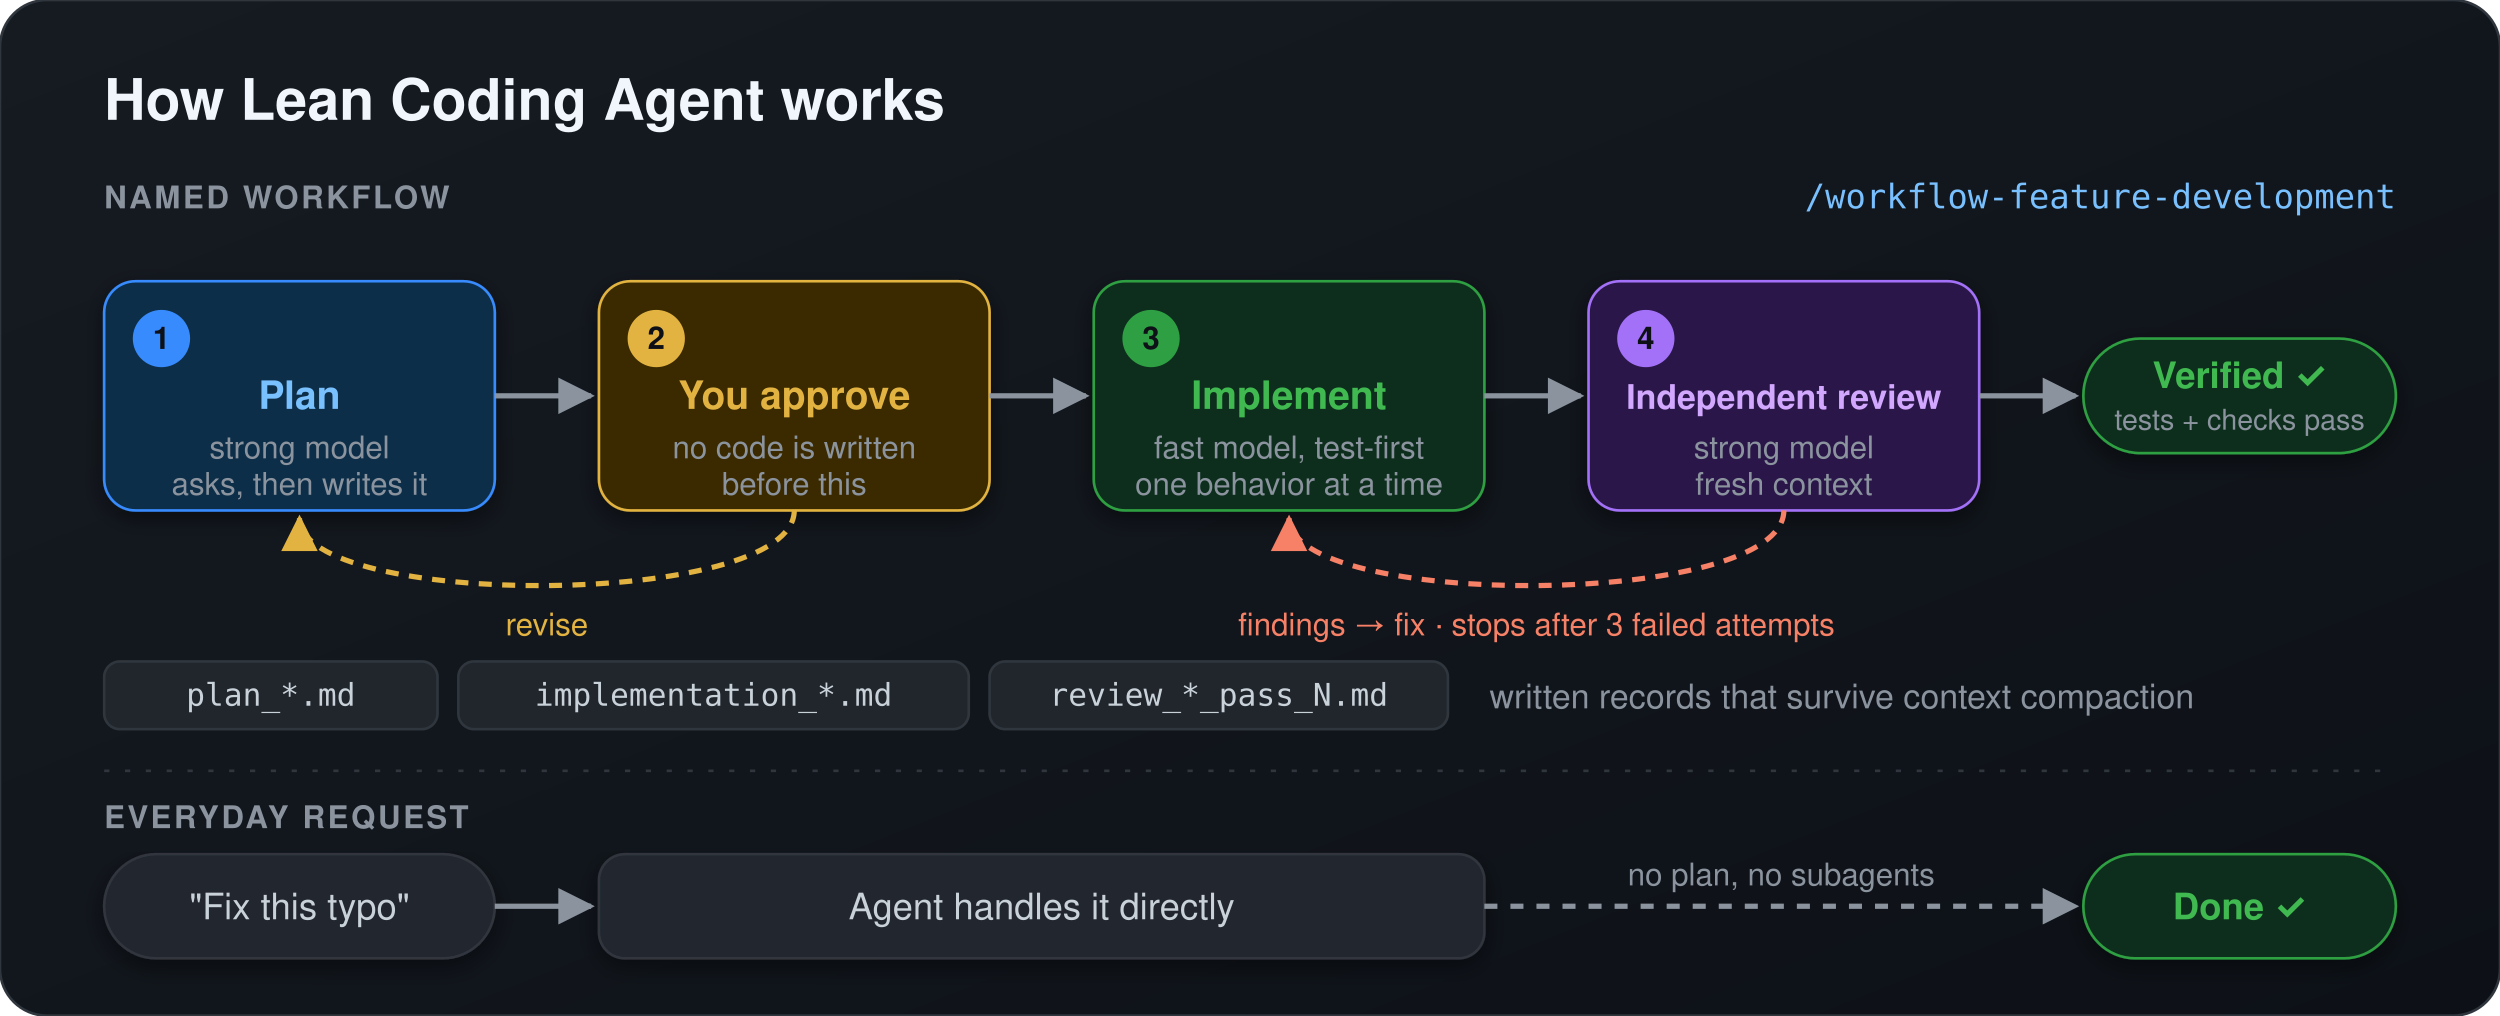
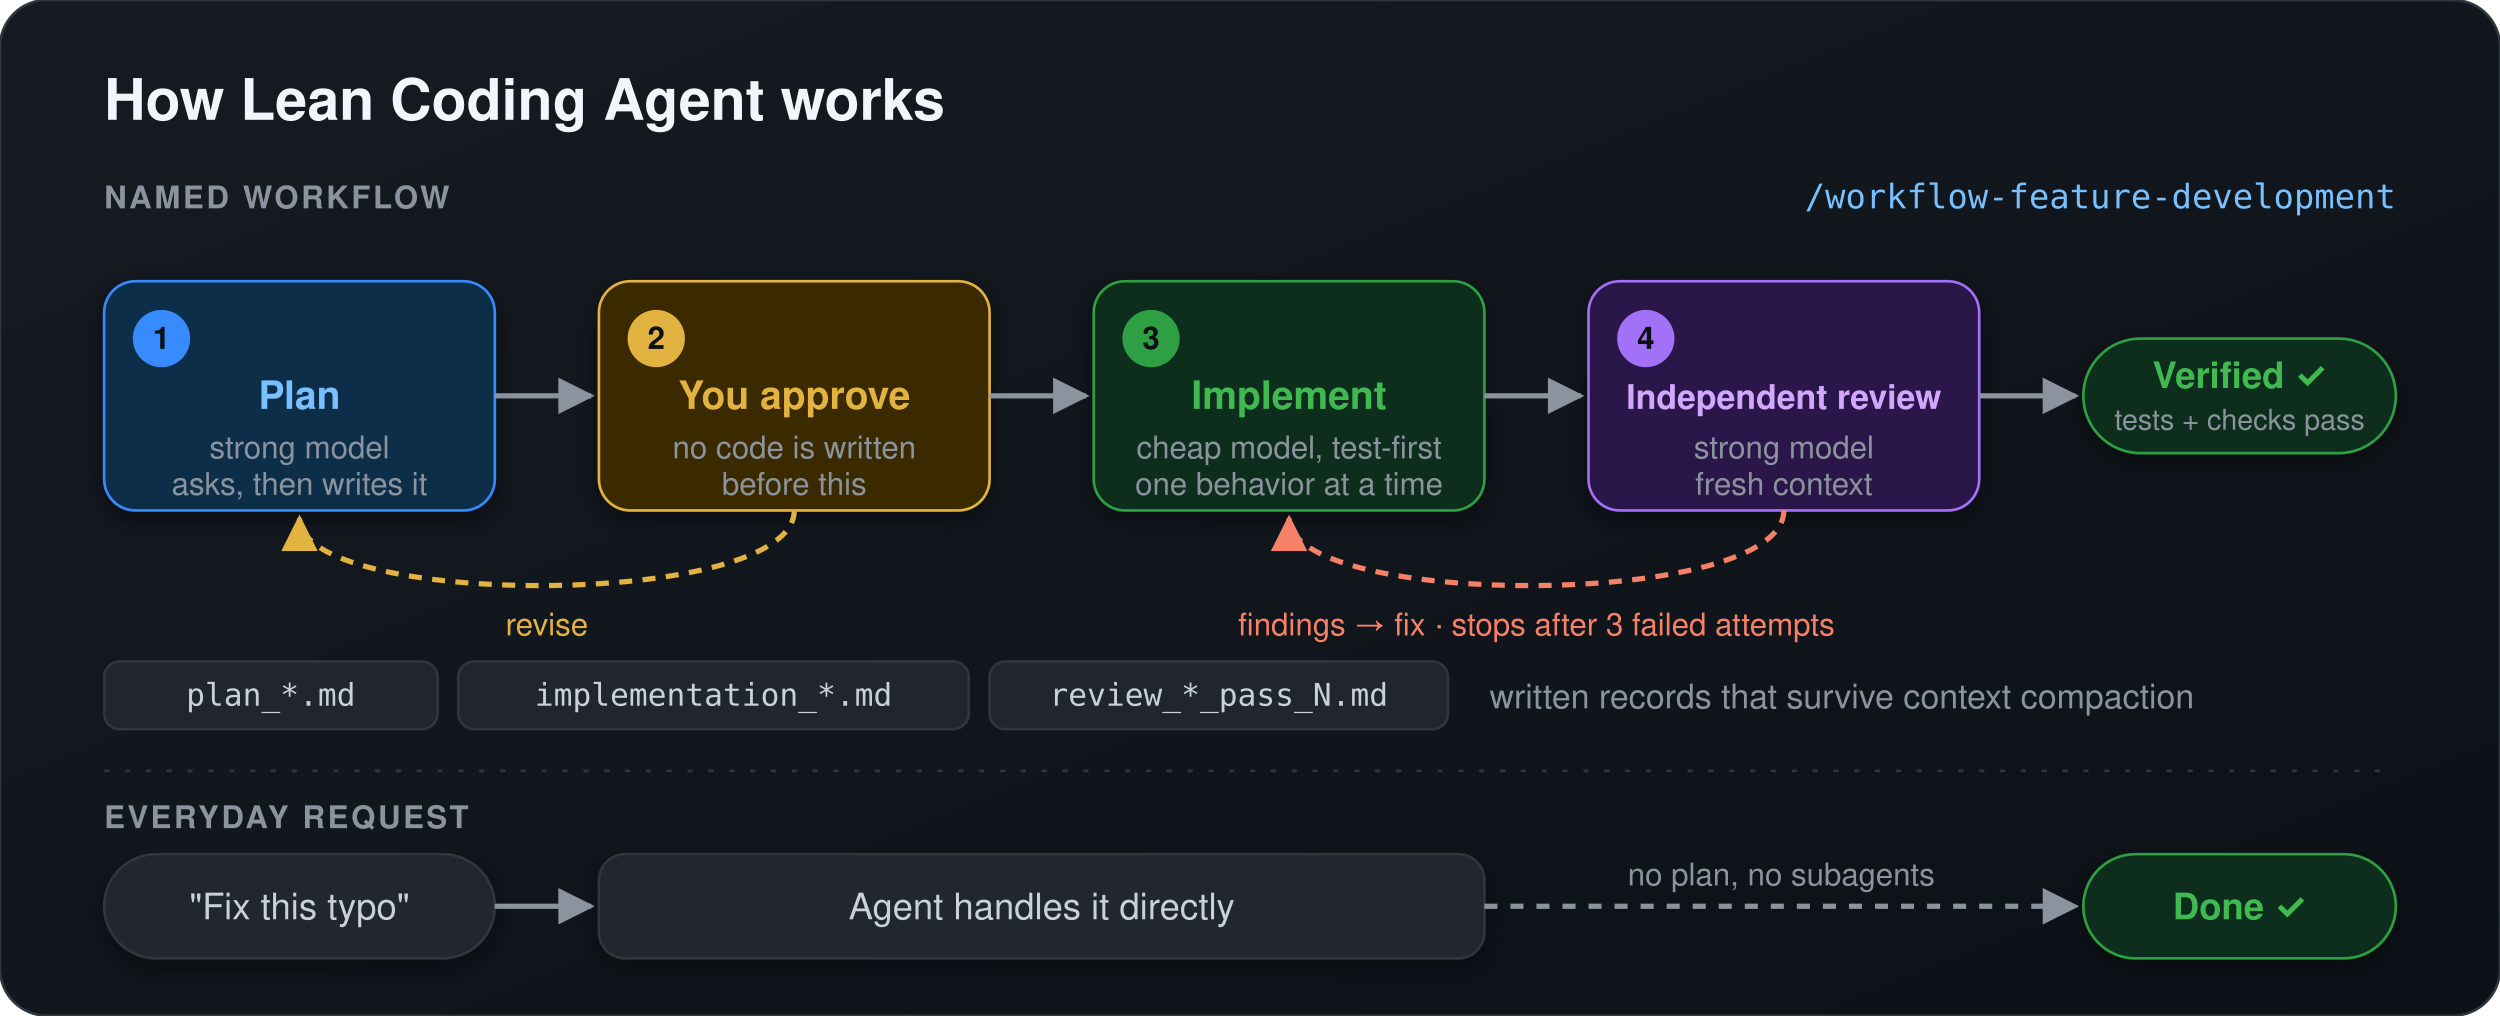
<svg xmlns="http://www.w3.org/2000/svg" width="960" height="390" viewBox="0 0 960 390" font-family="-apple-system, BlinkMacSystemFont, 'Segoe UI', Helvetica, Arial, sans-serif">
  <defs>
    <linearGradient id="bg" x1="0" y1="0" x2="1" y2="1">
      <stop offset="0" stop-color="#161b22" />
      <stop offset="1" stop-color="#0d1117" />
    </linearGradient>
    <filter id="shadow" x="-10%" y="-10%" width="120%" height="140%">
      <feDropShadow dx="0" dy="3" stdDeviation="4" flood-color="#000" flood-opacity="0.45" />
    </filter>
    <marker id="arrow" viewBox="0 0 10 10" refX="9" refY="5" markerWidth="7" markerHeight="7" orient="auto-start-reverse">
      <path d="M0,0 L10,5 L0,10 z" fill="#8b949e" />
    </marker>
    <marker id="arrowRed" viewBox="0 0 10 10" refX="9" refY="5" markerWidth="7" markerHeight="7" orient="auto-start-reverse">
      <path d="M0,0 L10,5 L0,10 z" fill="#f78166" />
    </marker>
    <marker id="arrowYellow" viewBox="0 0 10 10" refX="9" refY="5" markerWidth="7" markerHeight="7" orient="auto-start-reverse">
      <path d="M0,0 L10,5 L0,10 z" fill="#e3b341" />
    </marker>
  </defs>
  <rect width="960" height="390" rx="18" fill="url(#bg)" stroke="#30363d" />
  <text x="40" y="46" font-size="22" font-weight="700" fill="#f0f6fc">How Lean Coding Agent works</text>
  <g transform="translate(0,214)">
    <text x="40" y="104" font-size="12" font-weight="600" fill="#8b949e" letter-spacing="1">EVERYDAY REQUEST</text>
    <g filter="url(#shadow)">
      <rect x="40" y="114" width="150" height="40" rx="20" fill="#21262d" stroke="#30363d" />
      <rect x="230" y="114" width="340" height="40" rx="10" fill="#21262d" stroke="#30363d" />
      <rect x="800" y="114" width="120" height="40" rx="20" fill="#0f2e1b" stroke="#2ea043" />
    </g>
    <g font-size="14" text-anchor="middle">
      <text x="115" y="139" fill="#c9d1d9">"Fix this typo"</text>
      <text x="400" y="139" fill="#c9d1d9">Agent handles it directly</text>
      <text x="860" y="139" font-weight="700" fill="#3fb950">Done ✓</text>
    </g>
    <g stroke="#8b949e" stroke-width="2" fill="none" marker-end="url(#arrow)">
      <line x1="190" y1="134" x2="227" y2="134" />
      <line x1="570" y1="134" x2="797" y2="134" stroke-dasharray="5 5" />
    </g>
    <text x="684" y="126" font-size="12" text-anchor="middle" fill="#8b949e">no plan, no subagents</text>
  </g>
  <line x1="40" y1="296" x2="920" y2="296" stroke="#30363d" stroke-dasharray="2 6" />
  <g transform="translate(0,-128)">
    <text x="40" y="208" font-size="12" font-weight="600" fill="#8b949e" letter-spacing="1">NAMED WORKFLOW</text>
    <text x="920" y="208" font-size="13" text-anchor="end" fill="#79c0ff" font-family="ui-monospace, SFMono-Regular, Consolas, monospace">/workflow-feature-development</text>
    <g filter="url(#shadow)">
      <rect x="40" y="236" width="150" height="88" rx="12" fill="#0c2d4a" stroke="#388bfd" />
      <rect x="230" y="236" width="150" height="88" rx="12" fill="#3a2c06" stroke="#e3b341" />
      <rect x="420" y="236" width="150" height="88" rx="12" fill="#0f2e1b" stroke="#2ea043" />
      <rect x="610" y="236" width="150" height="88" rx="12" fill="#2b1748" stroke="#a371f7" />
      <rect x="800" y="258" width="120" height="44" rx="22" fill="#0f2e1b" stroke="#2ea043" />
    </g>
    <g font-size="12" font-weight="700" text-anchor="middle" fill="#0d1117">
      <circle cx="62" cy="258" r="11" fill="#388bfd" />
      <text x="62" y="262">1</text>
      <circle cx="252" cy="258" r="11" fill="#e3b341" />
      <text x="252" y="262">2</text>
      <circle cx="442" cy="258" r="11" fill="#2ea043" />
      <text x="442" y="262">3</text>
      <circle cx="632" cy="258" r="11" fill="#a371f7" />
      <text x="632" y="262">4</text>
    </g>
    <g text-anchor="middle">
      <text x="115" y="285" font-size="15" font-weight="700" fill="#79c0ff">Plan</text>
      <text x="115" y="304" font-size="12" fill="#8b949e">strong model</text>
      <text x="115" y="318" font-size="12" fill="#8b949e">asks, then writes it</text>
      <text x="305" y="285" font-size="15" font-weight="700" fill="#e3b341">You approve</text>
      <text x="305" y="304" font-size="12" fill="#8b949e">no code is written</text>
      <text x="305" y="318" font-size="12" fill="#8b949e">before this</text>
      <text x="495" y="285" font-size="15" font-weight="700" fill="#3fb950">Implement</text>
-       <text x="495" y="304" font-size="12" fill="#8b949e">fast model, test-first</text>
+       <text x="495" y="304" font-size="12" fill="#8b949e">cheap model, test-first</text>
      <text x="495" y="318" font-size="12" fill="#8b949e">one behavior at a time</text>
      <text x="685" y="285" font-size="13" font-weight="700" fill="#d2a8ff">Independent review</text>
      <text x="685" y="304" font-size="12" fill="#8b949e">strong model</text>
      <text x="685" y="318" font-size="12" fill="#8b949e">fresh context</text>
      <text x="860" y="277" font-size="14" font-weight="700" fill="#3fb950">Verified ✓</text>
      <text x="860" y="293" font-size="11" fill="#8b949e">tests + checks pass</text>
    </g>
    <g stroke="#8b949e" stroke-width="2" fill="none" marker-end="url(#arrow)">
      <line x1="190" y1="280" x2="227" y2="280" />
      <line x1="380" y1="280" x2="417" y2="280" />
      <line x1="570" y1="280" x2="607" y2="280" />
      <line x1="760" y1="280" x2="797" y2="280" />
    </g>
    <path d="M305,324 C305,362 115,362 115,327" stroke="#e3b341" stroke-width="2" fill="none" stroke-dasharray="5 4" marker-end="url(#arrowYellow)" />
    <text x="210" y="372" font-size="12" text-anchor="middle" fill="#e3b341">revise</text>
    <path d="M685,324 C685,362 495,362 495,327" stroke="#f78166" stroke-width="2" fill="none" stroke-dasharray="5 4" marker-end="url(#arrowRed)" />
    <text x="590" y="372" font-size="12" text-anchor="middle" fill="#f78166">findings → fix · stops after 3 failed attempts</text>
  </g>
  <g transform="translate(0,-138)">
    <g font-family="ui-monospace, SFMono-Regular, Consolas, monospace" font-size="12">
      <rect x="40" y="392" width="128" height="26" rx="6" fill="#21262d" stroke="#30363d" />
      <text x="104" y="409" text-anchor="middle" fill="#c9d1d9">plan_*.md</text>
      <rect x="176" y="392" width="196" height="26" rx="6" fill="#21262d" stroke="#30363d" />
      <text x="274" y="409" text-anchor="middle" fill="#c9d1d9">implementation_*.md</text>
      <rect x="380" y="392" width="176" height="26" rx="6" fill="#21262d" stroke="#30363d" />
      <text x="468" y="409" text-anchor="middle" fill="#c9d1d9">review_*_pass_N.md</text>
    </g>
    <text x="572" y="410" font-size="13" fill="#8b949e">written records that survive context compaction</text>
  </g>
</svg>
